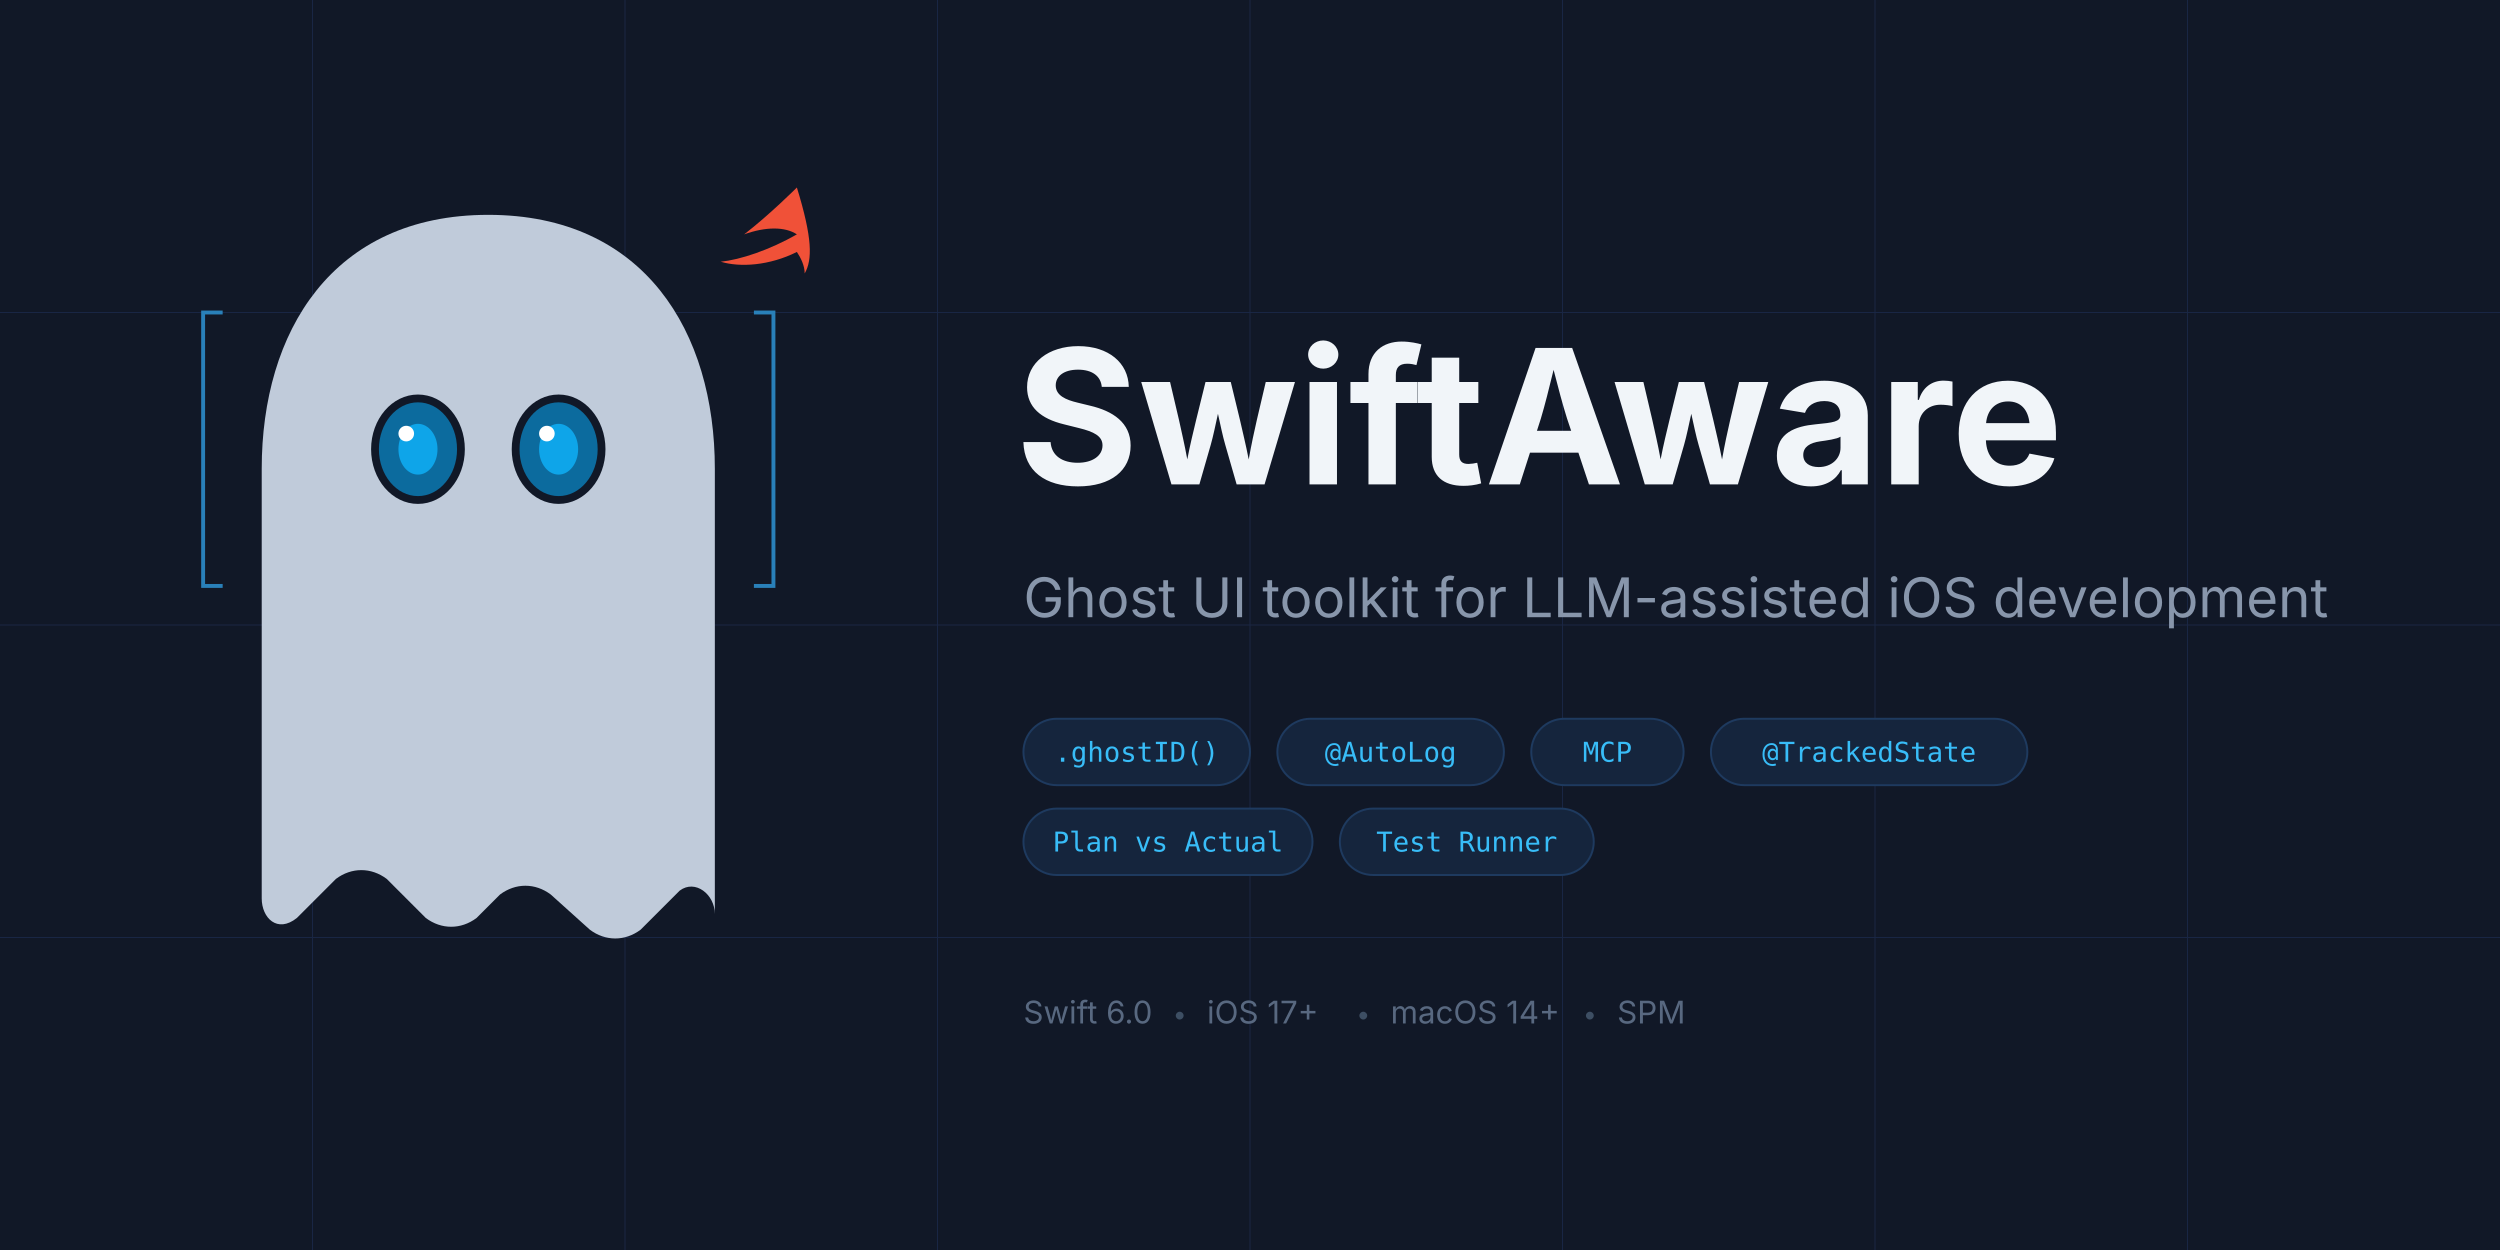
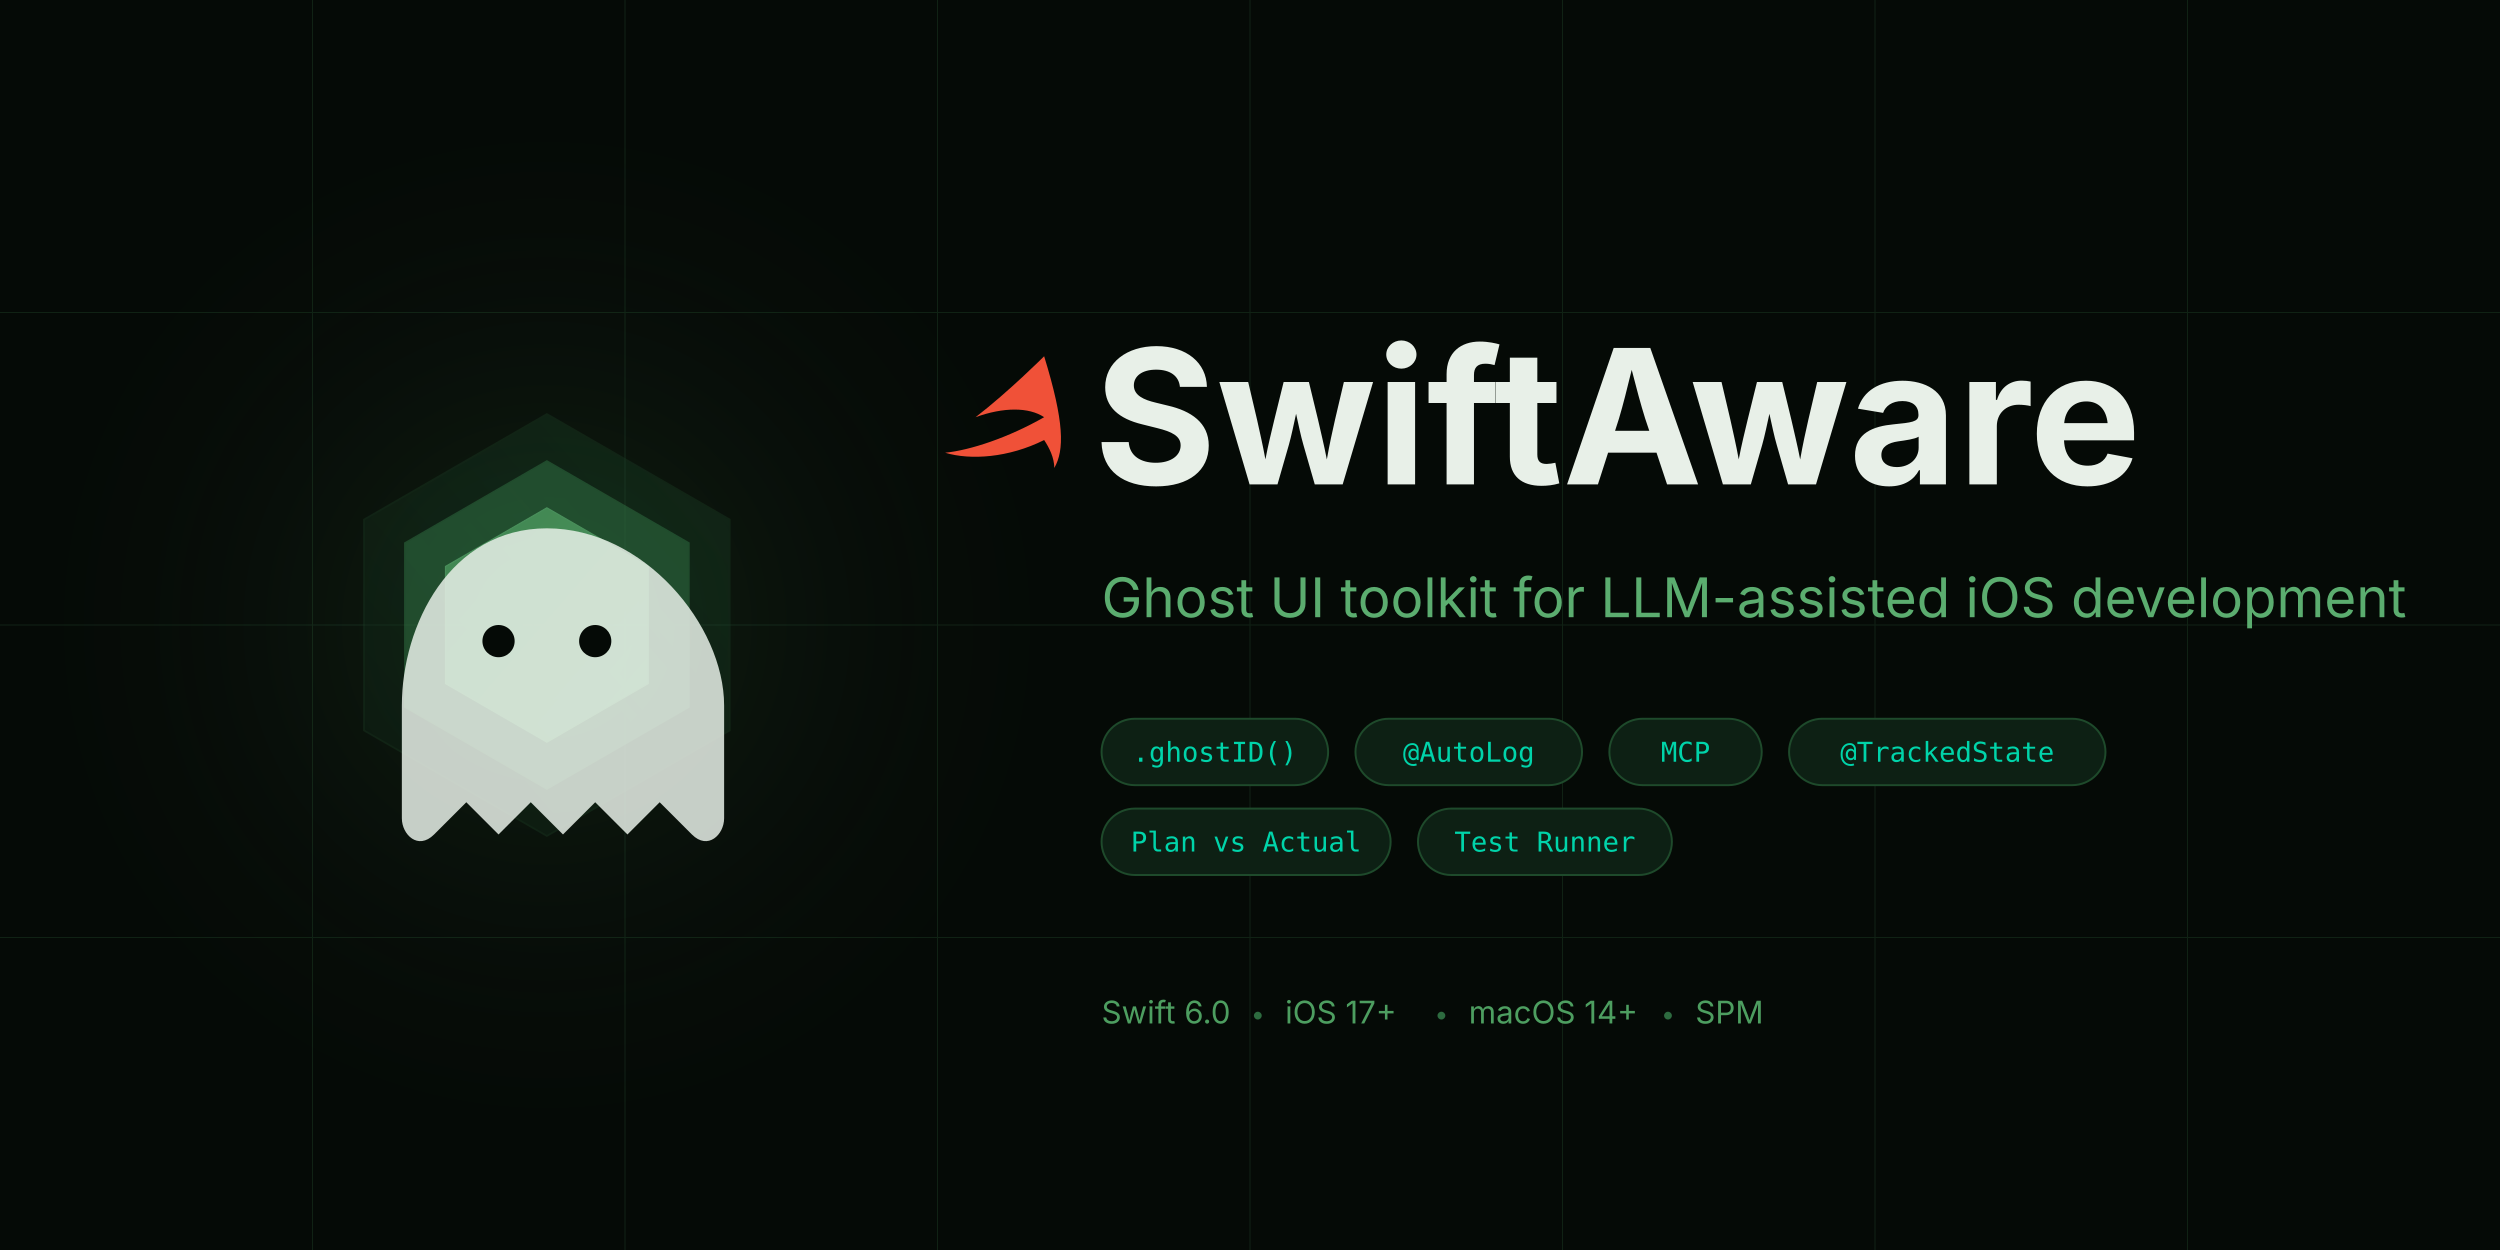
<svg xmlns="http://www.w3.org/2000/svg" viewBox="0 0 1280 640">
-   <rect width="1280" height="640" fill="#111827" />
-   <g stroke="#1a2744" stroke-width="0.5">
+   <defs>
+     <linearGradient id="h1" x1="0%" y1="100%" x2="100%" y2="0%">
+       <stop offset="0%" style="stop-color:#0d2014" />
+       <stop offset="100%" style="stop-color:#1e4a2b;stop-opacity:0.8" />
+     </linearGradient>
+     <linearGradient id="h2" x1="100%" y1="0%" x2="0%" y2="100%">
+       <stop offset="0%" style="stop-color:#2d6b3f" />
+       <stop offset="100%" style="stop-color:#3d8a51;stop-opacity:0.75" />
+     </linearGradient>
+     <linearGradient id="h3" x1="0%" y1="0%" x2="100%" y2="100%">
+       <stop offset="0%" style="stop-color:#4d9e60" />
+       <stop offset="100%" style="stop-color:#6DC882;stop-opacity:0.82" />
+     </linearGradient>
+     <radialGradient id="amb" cx="50%" cy="50%" r="50%">
+       <stop offset="0%" style="stop-color:#5BAD6F;stop-opacity:0.15" />
+       <stop offset="100%" style="stop-color:#050A06;stop-opacity:0" />
+     </radialGradient>
+   </defs>
+   <rect width="1280" height="640" fill="#050A06" />
+   <g stroke="#1a3a22" stroke-width="0.5" opacity="0.5">
    <line x1="160" y1="0" x2="160" y2="640" />
    <line x1="320" y1="0" x2="320" y2="640" />
    <line x1="480" y1="0" x2="480" y2="640" />
    <line x1="640" y1="0" x2="640" y2="640" />
    <line x1="800" y1="0" x2="800" y2="640" />
    <line x1="960" y1="0" x2="960" y2="640" />
    <line x1="1120" y1="0" x2="1120" y2="640" />
    <line x1="0" y1="160" x2="1280" y2="160" />
    <line x1="0" y1="320" x2="1280" y2="320" />
    <line x1="0" y1="480" x2="1280" y2="480" />
  </g>
-   <g transform="translate(60, 60)">
-     <path d="       M 190 50       C 110 50, 74 110, 74 180       L 74 400       C 74 410, 82 418, 92 410       L 112 390 C 120 384, 130 384, 138 390       L 158 410 C 166 416, 176 416, 184 410       L 196 398 C 204 392, 214 392, 222 398       L 242 416 C 250 422, 260 422, 268 416       L 288 396 C 296 390, 306 398, 306 408       L 306 180       C 306 110, 270 50, 190 50 Z     " fill="#c0cbda" />
-     <ellipse cx="154" cy="170" rx="24" ry="28" fill="#111827" />
-     <ellipse cx="154" cy="170" rx="20" ry="24" fill="#0c6b9e" />
-     <ellipse cx="154" cy="170" rx="10" ry="13" fill="#0ea5e9" />
-     <circle cx="148" cy="162" r="4" fill="#ffffff" />
-     <ellipse cx="226" cy="170" rx="24" ry="28" fill="#111827" />
-     <ellipse cx="226" cy="170" rx="20" ry="24" fill="#0c6b9e" />
-     <ellipse cx="226" cy="170" rx="10" ry="13" fill="#0ea5e9" />
-     <circle cx="220" cy="162" r="4" fill="#ffffff" />
-     <path d="M 54 100 L 44 100 L 44 240 L 54 240" stroke="#2980b9" stroke-width="2" fill="none" />
-     <path d="M 326 100 L 336 100 L 336 240 L 326 240" stroke="#2980b9" stroke-width="2" fill="none" />
+   <g transform="translate(280, 320)">
+     <circle cx="0" cy="0" r="280" fill="url(#amb)" />
+     <g transform="scale(1.5)">
+       <polygon points="0,-72 62.4,-36 62.4,36 0,72 -62.4,36 -62.4,-36" fill="url(#h1)" opacity="0.42" stroke="#1a3a22" stroke-width="0.6" />
+       <polygon points="0,-56 48.5,-28 48.5,28 0,56 -48.5,28 -48.5,-28" fill="url(#h2)" opacity="0.55" stroke="#2d6b3f" stroke-width="0.5" />
+       <polygon points="0,-40 34.6,-20 34.6,20 0,40 -34.6,20 -34.6,-20" fill="url(#h3)" opacity="0.68" stroke="#5BAD6F" stroke-width="0.4" />
+       <g transform="scale(1.1) translate(0, 10)">
+         <path d="M 0 -40 C -30 -40, -45 -10, -45 15 L -45 50 C -45 55, -40 60, -35 55 L -25 45 L -15 55 L -5 45 L 5 55 L 15 45 L 25 55 L 35 45 L 45 55 C 50 60, 55 55, 55 50 L 55 15 C 55 -10, 30 -40, 0 -40 Z" fill="#e8f0e8" opacity="0.85" />
+         <circle cx="-15" cy="-5" r="5" fill="#050A06" />
+         <circle cx="15" cy="-5" r="5" fill="#050A06" />
+       </g>
+     </g>
  </g>
-   <g transform="translate(366, 88)">
-     <path d="       M 42 8       C 42 8, 28 22, 15 32       C 26 28, 36 28, 42 32       C 28 40, 13 45, 3 46       C 13 49, 28 48, 42 41       C 44 44, 46 48, 46 52       C 50 45, 50 34, 42 8 Z     " fill="#F05138" />
+   <g transform="translate(480, 172) scale(1.3)">
+     <path d="M 42 8 C 42 8, 28 22, 15 32 C 26 28, 36 28, 42 32 C 28 40, 13 45, 3 46 C 13 49, 28 48, 42 41 C 44 44, 46 48, 46 52 C 50 45, 50 34, 42 8 Z" fill="#F05138" />
  </g>
-   <text x="520" y="248" font-family="-apple-system, BlinkMacSystemFont, Helvetica Neue, sans-serif" font-weight="700" font-size="96" fill="#f1f5f9">SwiftAware</text>
-   <text x="524" y="316" font-family="-apple-system, BlinkMacSystemFont, Helvetica Neue, sans-serif" font-weight="400" font-size="28" fill="#8896ab">Ghost UI toolkit for LLM-assisted iOS development</text>
-   <rect x="524" y="368" width="116" height="34" rx="17" fill="#15253d" stroke="#1e3a5f" stroke-width="1" />
-   <text x="582" y="390" text-anchor="middle" font-family="monospace" font-size="14" fill="#38bdf8">.ghostID()</text>
-   <rect x="654" y="368" width="116" height="34" rx="17" fill="#15253d" stroke="#1e3a5f" stroke-width="1" />
-   <text x="712" y="390" text-anchor="middle" font-family="monospace" font-size="14" fill="#38bdf8">@AutoLog</text>
-   <rect x="784" y="368" width="78" height="34" rx="17" fill="#15253d" stroke="#1e3a5f" stroke-width="1" />
-   <text x="823" y="390" text-anchor="middle" font-family="monospace" font-size="14" fill="#38bdf8">MCP</text>
-   <rect x="876" y="368" width="162" height="34" rx="17" fill="#15253d" stroke="#1e3a5f" stroke-width="1" />
-   <text x="957" y="390" text-anchor="middle" font-family="monospace" font-size="14" fill="#38bdf8">@TrackedState</text>
-   <rect x="524" y="414" width="148" height="34" rx="17" fill="#15253d" stroke="#1e3a5f" stroke-width="1" />
-   <text x="598" y="436" text-anchor="middle" font-family="monospace" font-size="14" fill="#38bdf8">Plan vs Actual</text>
-   <rect x="686" y="414" width="130" height="34" rx="17" fill="#15253d" stroke="#1e3a5f" stroke-width="1" />
-   <text x="751" y="436" text-anchor="middle" font-family="monospace" font-size="14" fill="#38bdf8">Test Runner</text>
-   <text x="524" y="524" font-family="-apple-system, sans-serif" font-size="16" fill="#586880">Swift 6.0</text>
-   <circle cx="604" cy="520" r="2" fill="#3d4e63" />
-   <text x="618" y="524" font-family="-apple-system, sans-serif" font-size="16" fill="#586880">iOS 17+</text>
-   <circle cx="698" cy="520" r="2" fill="#3d4e63" />
-   <text x="712" y="524" font-family="-apple-system, sans-serif" font-size="16" fill="#586880">macOS 14+</text>
-   <circle cx="814" cy="520" r="2" fill="#3d4e63" />
-   <text x="828" y="524" font-family="-apple-system, sans-serif" font-size="16" fill="#586880">SPM</text>
+   <text x="560" y="248" font-family="-apple-system, BlinkMacSystemFont, Helvetica Neue, sans-serif" font-weight="700" font-size="96" fill="#e8f0e8">SwiftAware</text>
+   <text x="564" y="316" font-family="-apple-system, BlinkMacSystemFont, Helvetica Neue, sans-serif" font-weight="400" font-size="28" fill="#5BAD6F">Ghost UI toolkit for LLM-assisted iOS development</text>
+   <rect x="564" y="368" width="116" height="34" rx="17" fill="#0d2014" stroke="#1e4a2b" stroke-width="1" />
+   <text x="622" y="390" text-anchor="middle" font-family="monospace" font-size="14" fill="#00D4AA">.ghostID()</text>
+   <rect x="694" y="368" width="116" height="34" rx="17" fill="#0d2014" stroke="#1e4a2b" stroke-width="1" />
+   <text x="752" y="390" text-anchor="middle" font-family="monospace" font-size="14" fill="#00D4AA">@AutoLog</text>
+   <rect x="824" y="368" width="78" height="34" rx="17" fill="#0d2014" stroke="#1e4a2b" stroke-width="1" />
+   <text x="863" y="390" text-anchor="middle" font-family="monospace" font-size="14" fill="#00D4AA">MCP</text>
+   <rect x="916" y="368" width="162" height="34" rx="17" fill="#0d2014" stroke="#1e4a2b" stroke-width="1" />
+   <text x="997" y="390" text-anchor="middle" font-family="monospace" font-size="14" fill="#00D4AA">@TrackedState</text>
+   <rect x="564" y="414" width="148" height="34" rx="17" fill="#0d2014" stroke="#1e4a2b" stroke-width="1" />
+   <text x="638" y="436" text-anchor="middle" font-family="monospace" font-size="14" fill="#00D4AA">Plan vs Actual</text>
+   <rect x="726" y="414" width="130" height="34" rx="17" fill="#0d2014" stroke="#1e4a2b" stroke-width="1" />
+   <text x="791" y="436" text-anchor="middle" font-family="monospace" font-size="14" fill="#00D4AA">Test Runner</text>
+   <text x="564" y="524" font-family="-apple-system, sans-serif" font-size="16" fill="#4d9e60">Swift 6.0</text>
+   <circle cx="644" cy="520" r="2" fill="#2d6b3f" />
+   <text x="658" y="524" font-family="-apple-system, sans-serif" font-size="16" fill="#4d9e60">iOS 17+</text>
+   <circle cx="738" cy="520" r="2" fill="#2d6b3f" />
+   <text x="752" y="524" font-family="-apple-system, sans-serif" font-size="16" fill="#4d9e60">macOS 14+</text>
+   <circle cx="854" cy="520" r="2" fill="#2d6b3f" />
+   <text x="868" y="524" font-family="-apple-system, sans-serif" font-size="16" fill="#4d9e60">SPM</text>
</svg>
